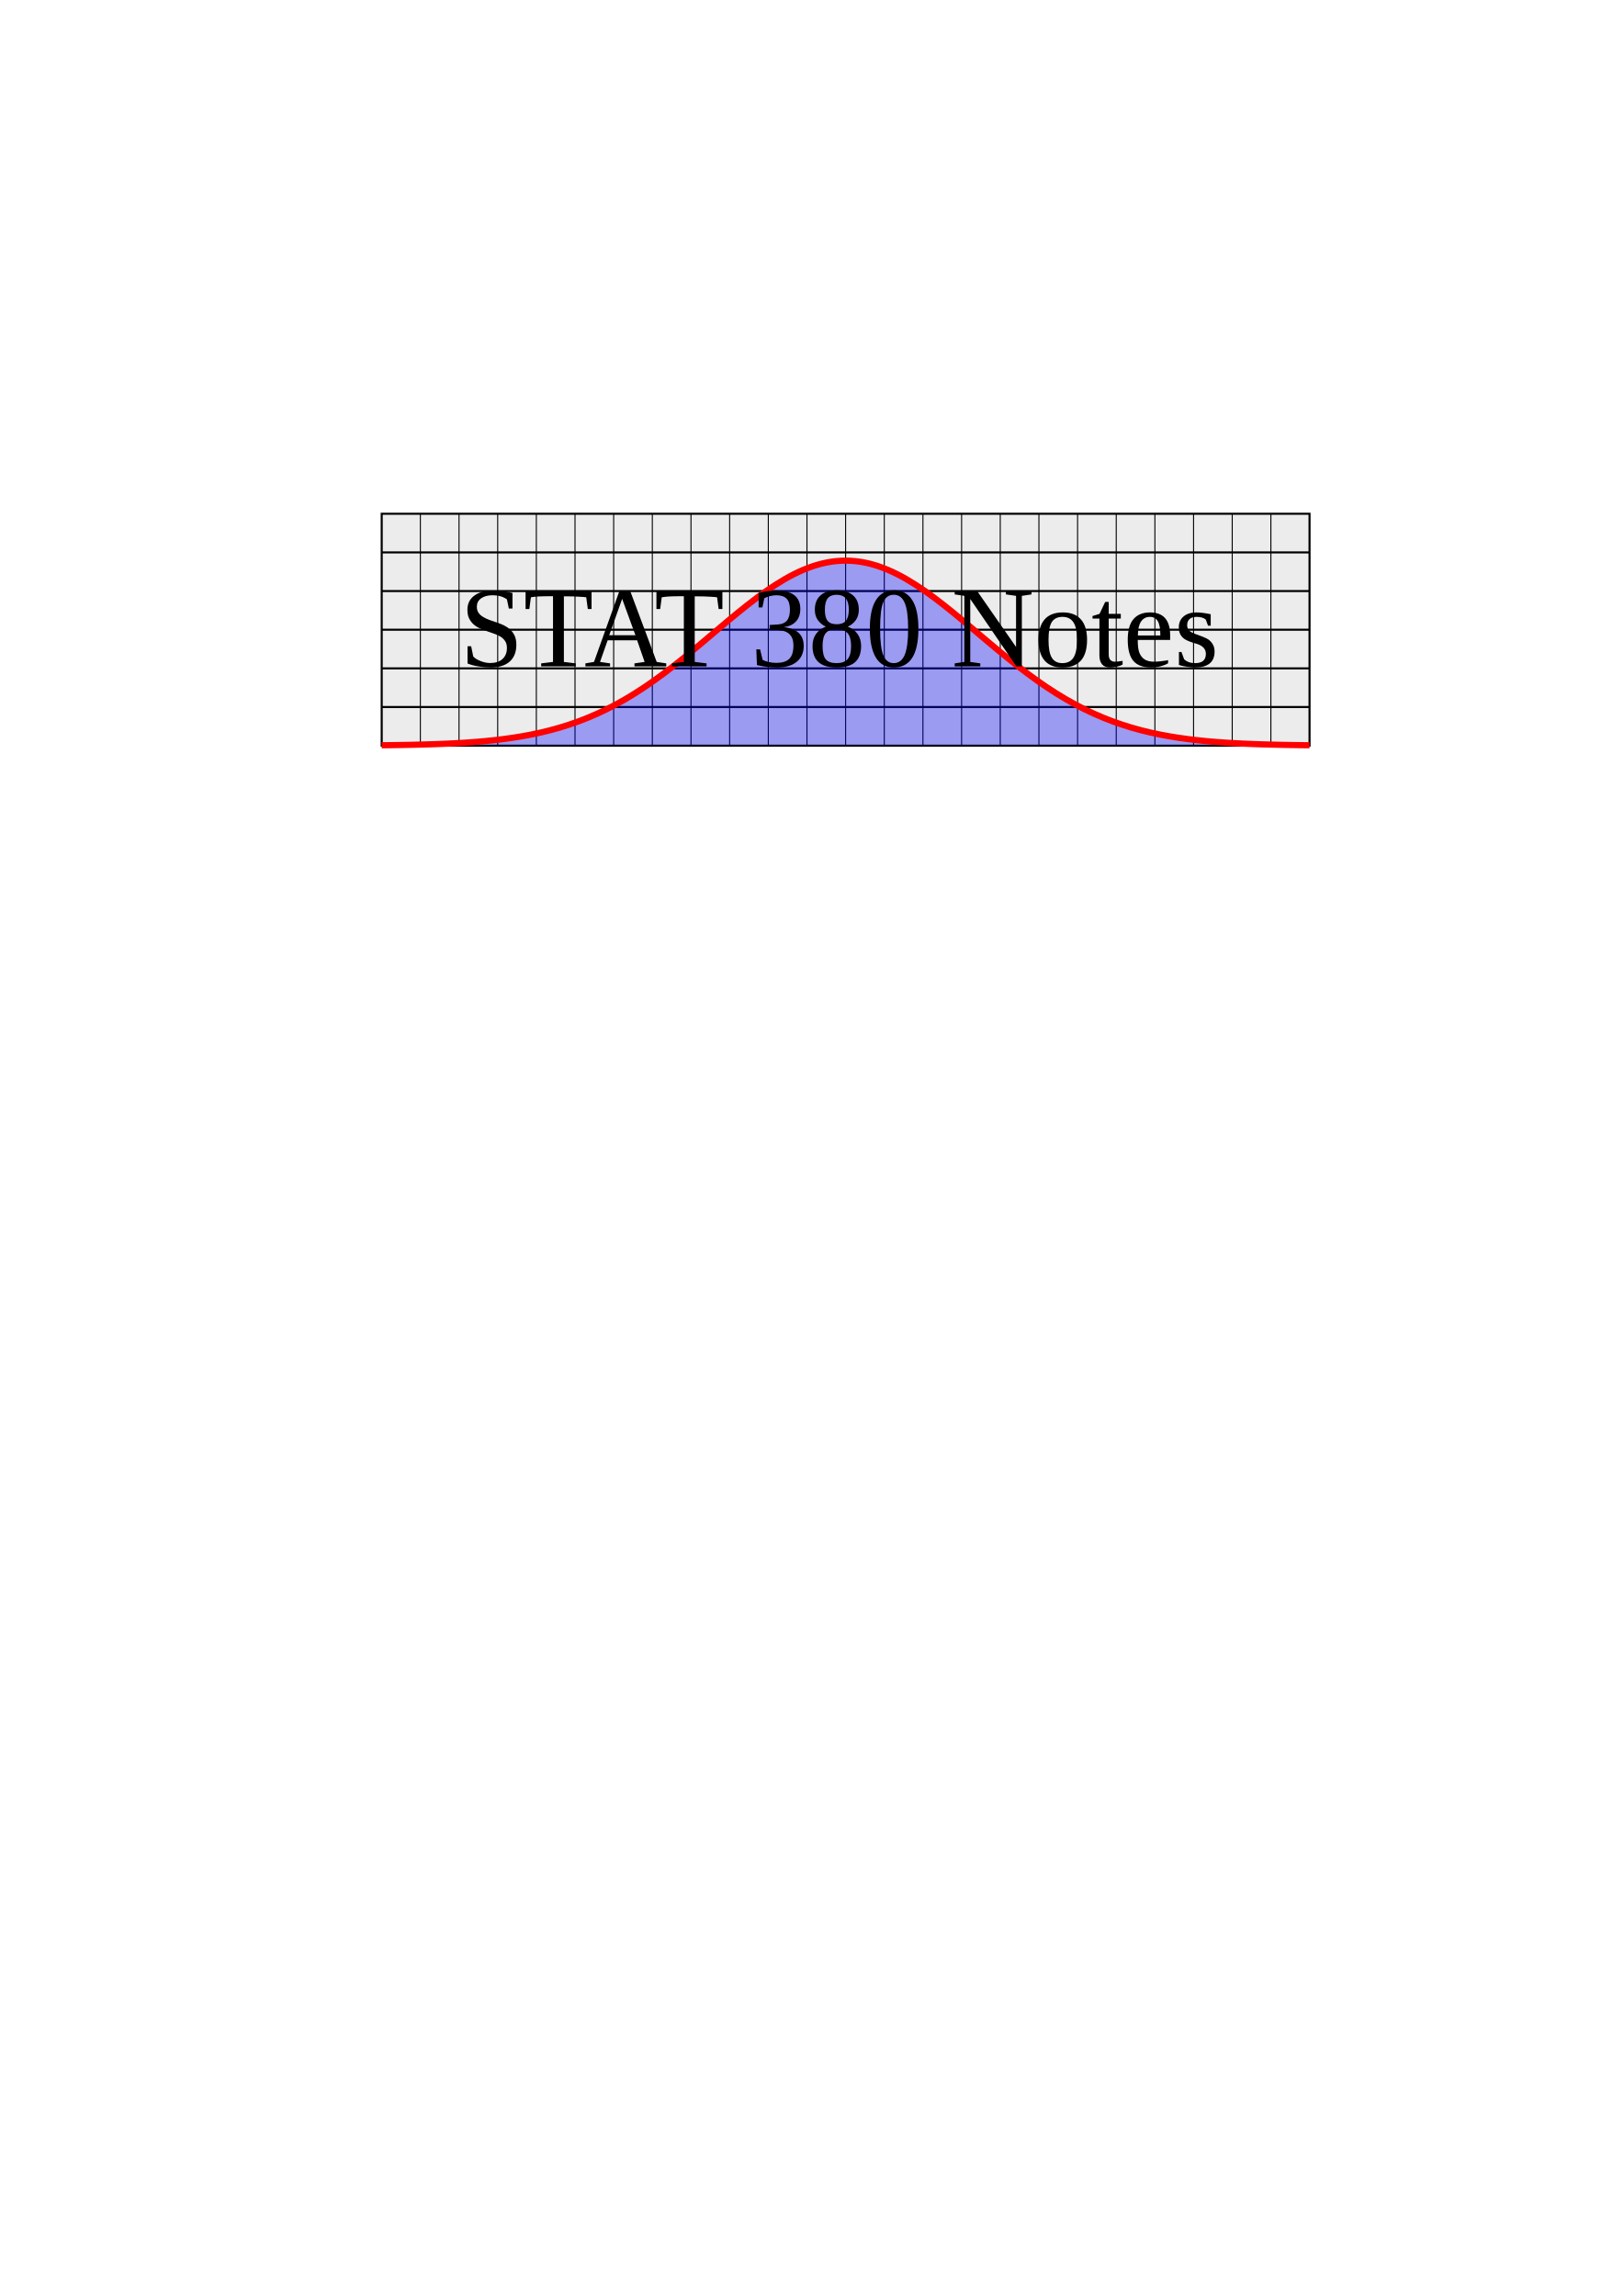
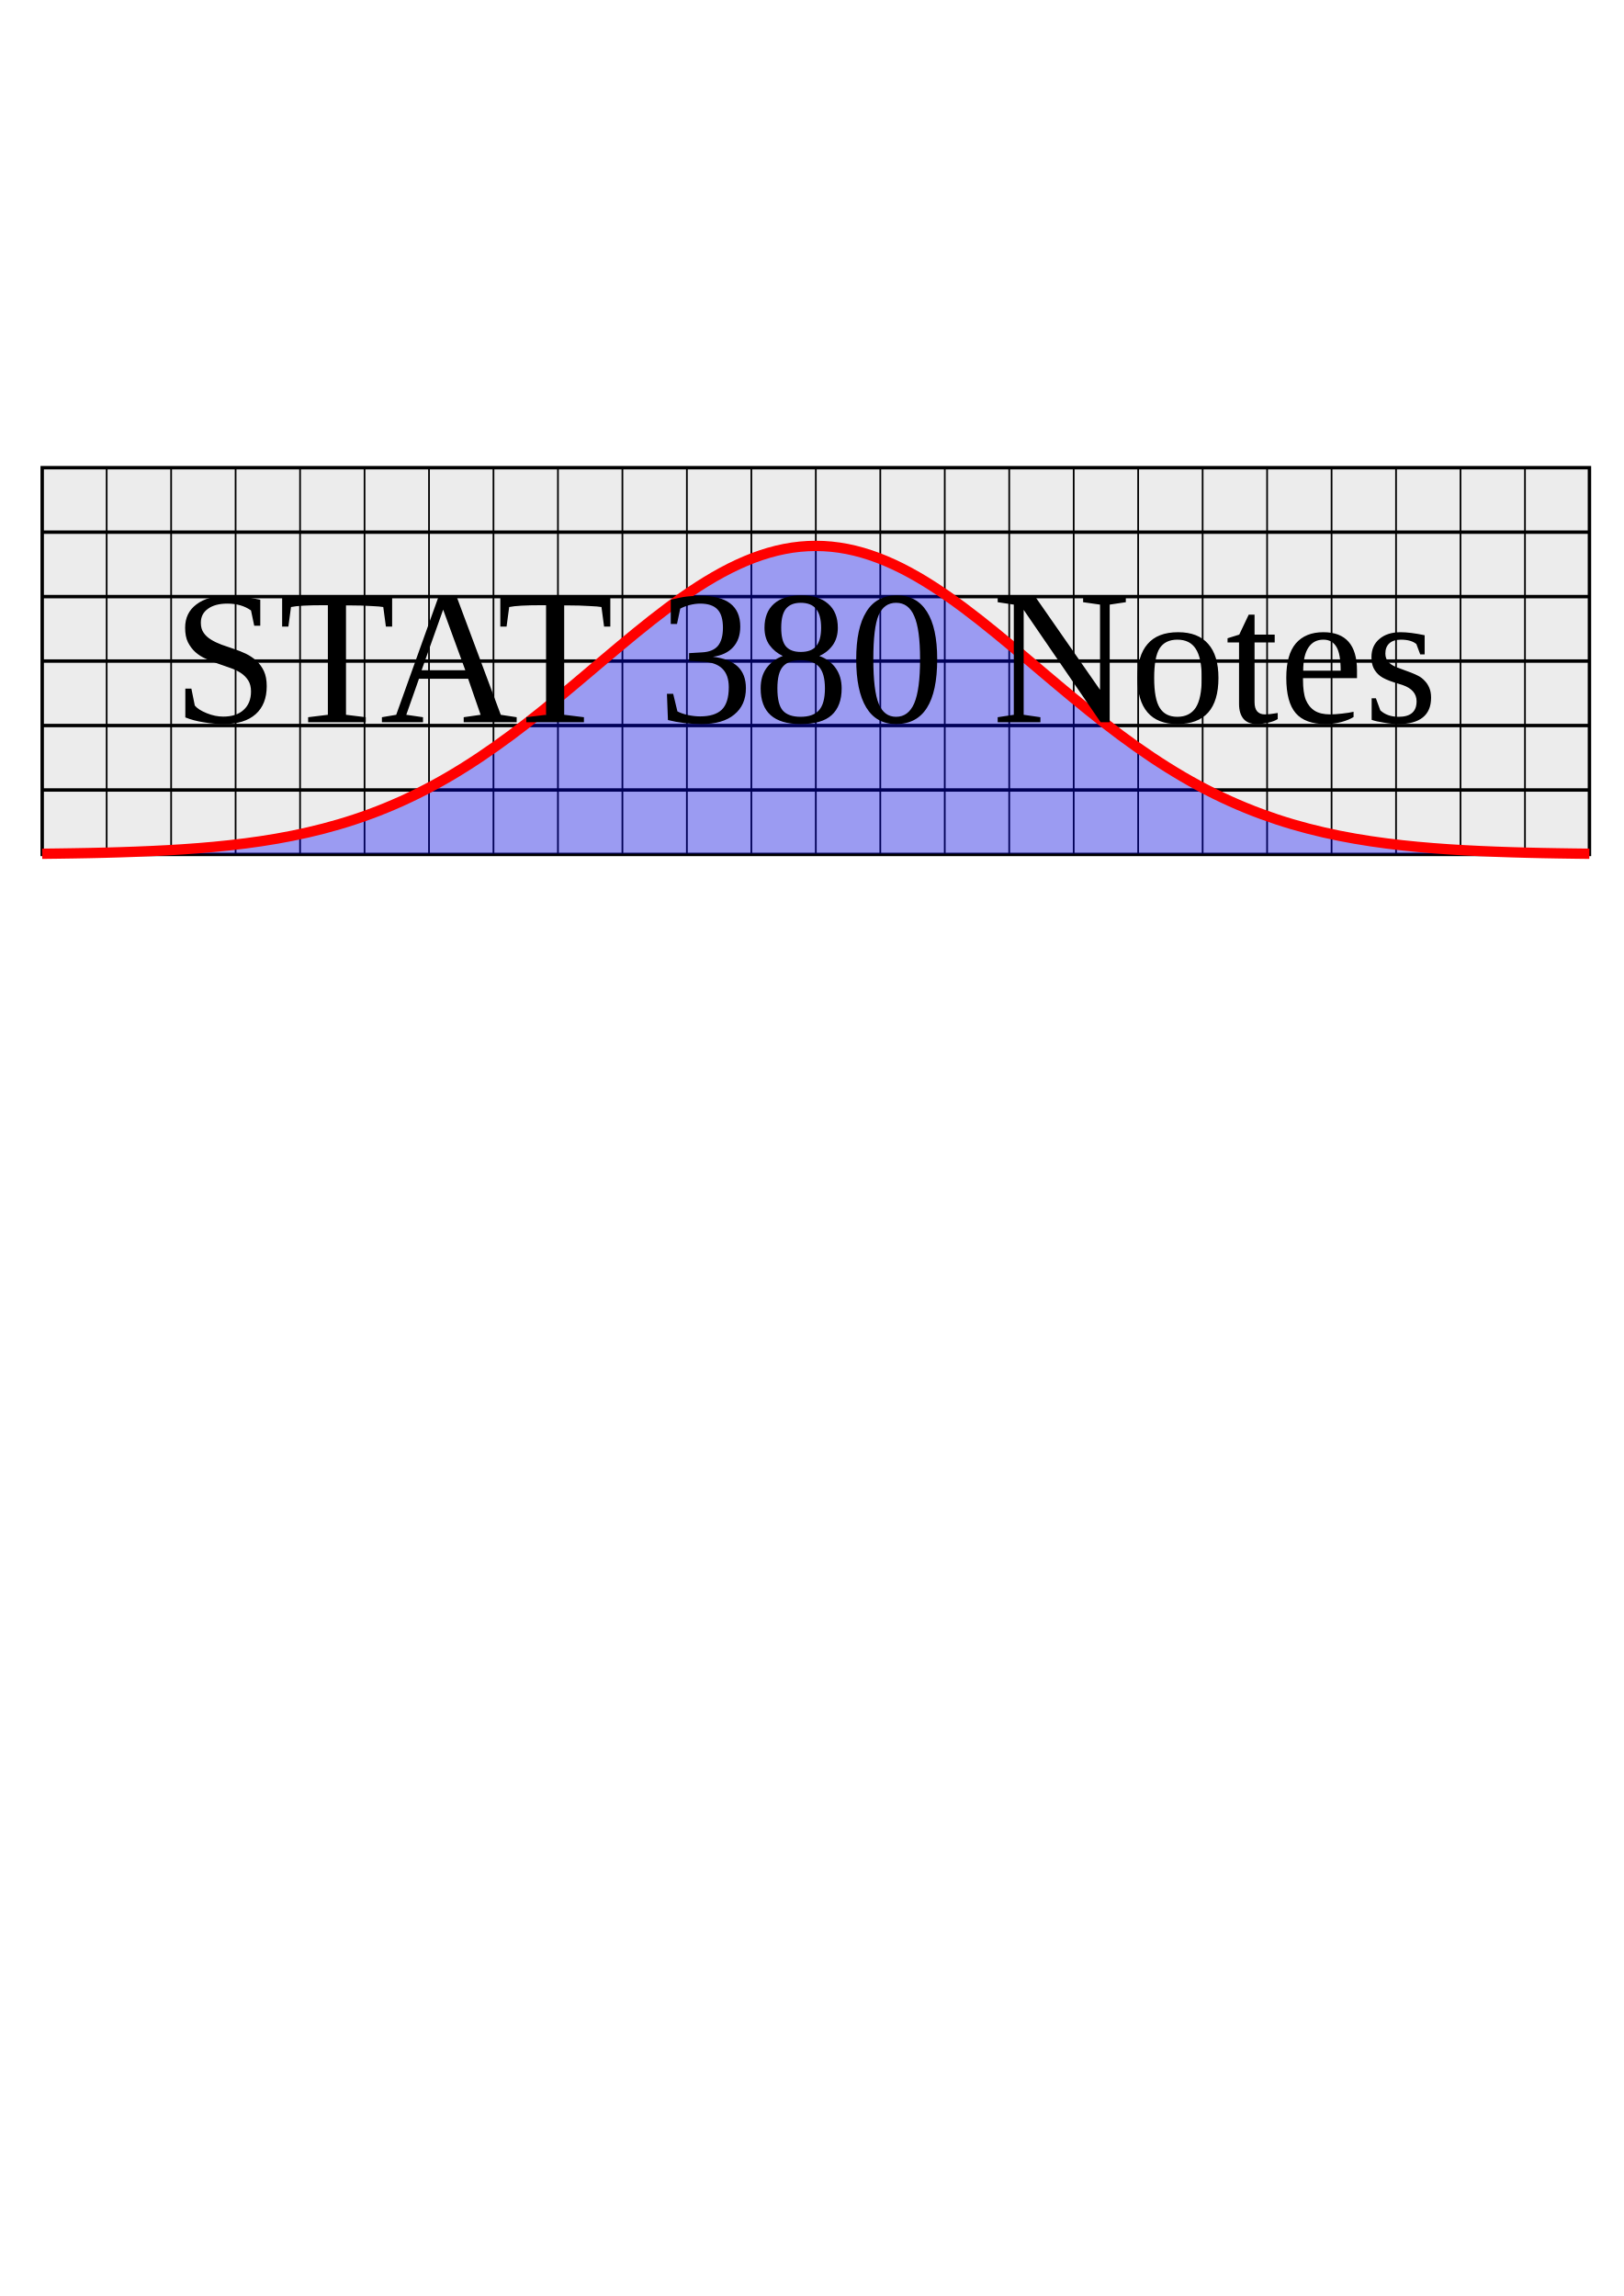
<svg xmlns="http://www.w3.org/2000/svg" width="210mm" height="297mm" viewBox="0 0 210 297" version="1.1" id="svg8">
  <defs id="defs2">
    <rect x="47.297" y="68.032" width="120" height="29.948" id="rect2158" />
  </defs>
  <g id="layer4" />
  <g id="layer1" style="display:inline">
    <text xml:space="preserve" id="text2156" style="font-style:normal;font-weight:normal;font-size:10.583px;line-height:1.25;font-family:sans-serif;white-space:pre;shape-inside:url(#rect2158);fill:#000000;fill-opacity:1;stroke:none;" />
-     <g id="g938">
+     <g id="g938" transform="matrix(1.667597,0,0,1.667597,-76.8676,-50.32434)">
      <rect style="fill:#ececec;fill-opacity:1;stroke:none;stroke-width:0.8" id="rect2330" width="120" height="30" x="49.368" y="66.457" />
      <g id="g2246" transform="translate(2.070201,-1.575141)">
        <g transform="translate(47.29746,68.03176)" id="g1849" style="fill:none">
          <g id="g1795" style="fill:none">
            <path style="fill:none;stroke:#000000;stroke-width:0.132" d="M 20,0 V 30" id="path1785" />
            <path style="fill:none;stroke:#000000;stroke-width:0.132" d="M 40,0 V 30" id="path1787" />
            <path style="fill:none;stroke:#000000;stroke-width:0.132" d="M 60,0 V 30" id="path1789" />
            <path style="fill:none;stroke:#000000;stroke-width:0.132" d="M 80,0 V 30" id="path1791" />
            <path style="fill:none;stroke:#000000;stroke-width:0.132" d="M 100,0 V 30" id="path1793" />
          </g>
          <g id="g1807" style="fill:none">
            <path style="fill:none;stroke:#000000;stroke-width:0.265" d="M 0,5 H 120" id="path1797" />
            <path style="fill:none;stroke:#000000;stroke-width:0.265" d="M 0,10 H 120" id="path1799" />
            <path style="fill:none;stroke:#000000;stroke-width:0.265" d="M 0,15 H 120" id="path1801" />
            <path style="fill:none;stroke:#000000;stroke-width:0.265" d="M 0,20 H 120" id="path1803" />
            <path style="fill:none;stroke:#000000;stroke-width:0.265" d="M 0,25 H 120" id="path1805" />
          </g>
          <g id="g1845" style="fill:none">
            <path style="fill:none;stroke:#000000;stroke-width:0.132" d="M 5,0 V 30" id="path1809" />
            <path style="fill:none;stroke:#000000;stroke-width:0.132" d="M 10,0 V 30" id="path1811" />
            <path style="fill:none;stroke:#000000;stroke-width:0.132" d="M 15,0 V 30" id="path1813" />
            <path style="fill:none;stroke:#000000;stroke-width:0.132" d="M 25,0 V 30" id="path1815" />
            <path style="fill:none;stroke:#000000;stroke-width:0.132" d="M 30,0 V 30" id="path1817" />
            <path style="fill:none;stroke:#000000;stroke-width:0.132" d="M 35,0 V 30" id="path1819" />
            <path style="fill:none;stroke:#000000;stroke-width:0.132" d="M 45,0 V 30" id="path1821" />
            <path style="fill:none;stroke:#000000;stroke-width:0.132" d="M 50,0 V 30" id="path1823" />
            <path style="fill:none;stroke:#000000;stroke-width:0.132" d="M 55,0 V 30" id="path1825" />
            <path style="fill:none;stroke:#000000;stroke-width:0.132" d="M 65,0 V 30" id="path1827" />
            <path style="fill:none;stroke:#000000;stroke-width:0.132" d="M 70,0 V 30" id="path1829" />
            <path style="fill:none;stroke:#000000;stroke-width:0.132" d="M 75,0 V 30" id="path1831" />
            <path style="fill:none;stroke:#000000;stroke-width:0.132" d="M 85,0 V 30" id="path1833" />
            <path style="fill:none;stroke:#000000;stroke-width:0.132" d="M 90,0 V 30" id="path1835" />
            <path style="fill:none;stroke:#000000;stroke-width:0.132" d="M 95,0 V 30" id="path1837" />
            <path style="fill:none;stroke:#000000;stroke-width:0.132" d="M 105,0 V 30" id="path1839" />
            <path style="fill:none;stroke:#000000;stroke-width:0.132" d="M 110,0 V 30" id="path1841" />
            <path style="fill:none;stroke:#000000;stroke-width:0.132" d="M 115,0 V 30" id="path1843" />
          </g>
          <rect x="0" y="0" width="120" height="30" style="fill:none;stroke:#000000;stroke-width:0.265" id="rect1847" />
        </g>
        <path style="fill:#0000ff;fill-opacity:0.343;stroke:#ff0000;stroke-width:0.8" d="m 47.297,97.979 c 0.404,-0.004 0.808,-0.009 1.212,-0.015 0.404,-0.005 0.808,-0.011 1.212,-0.018 0.404,-0.007 0.808,-0.014 1.212,-0.022 0.404,-0.008 0.808,-0.018 1.212,-0.028 0.404,-0.01 0.808,-0.022 1.212,-0.034 0.404,-0.013 0.808,-0.026 1.212,-0.042 0.404,-0.015 0.808,-0.032 1.212,-0.051 0.404,-0.019 0.808,-0.039 1.212,-0.061 0.404,-0.022 0.808,-0.047 1.212,-0.073 0.404,-0.027 0.808,-0.056 1.212,-0.088 0.404,-0.032 0.808,-0.067 1.212,-0.104 0.404,-0.038 0.808,-0.079 1.212,-0.123 0.404,-0.044 0.808,-0.093 1.212,-0.145 0.404,-0.052 0.808,-0.108 1.212,-0.169 0.404,-0.061 0.808,-0.126 1.212,-0.196 0.404,-0.07 0.808,-0.145 1.212,-0.226 0.404,-0.081 0.808,-0.167 1.212,-0.26 0.404,-0.092 0.808,-0.191 1.212,-0.296 0.404,-0.105 0.808,-0.217 1.212,-0.336 0.404,-0.119 0.808,-0.245 1.212,-0.379 0.404,-0.134 0.808,-0.275 1.212,-0.424 0.404,-0.149 0.808,-0.307 1.212,-0.472 0.404,-0.166 0.808,-0.34 1.212,-0.522 0.404,-0.183 0.808,-0.374 1.212,-0.574 0.404,-0.2 0.808,-0.409 1.212,-0.627 0.404,-0.218 0.808,-0.445 1.212,-0.68 0.404,-0.236 0.808,-0.48 1.212,-0.734 0.404,-0.253 0.808,-0.515 1.212,-0.785 0.404,-0.27 0.808,-0.548 1.212,-0.834 0.404,-0.286 0.808,-0.58 1.212,-0.88 0.404,-0.301 0.808,-0.608 1.212,-0.922 0.404,-0.314 0.808,-0.633 1.212,-0.958 0.404,-0.325 0.808,-0.654 1.212,-0.988 0.404,-0.333 0.808,-0.67 1.212,-1.009 0.404,-0.339 0.808,-0.68 1.212,-1.022 0.404,-0.342 0.808,-0.685 1.212,-1.026 0.404,-0.342 0.808,-0.682 1.212,-1.019 0.404,-0.337 0.808,-0.672 1.212,-1.001 0.404,-0.33 0.808,-0.654 1.212,-0.972 0.404,-0.318 0.808,-0.629 1.212,-0.931 0.404,-0.302 0.808,-0.596 1.212,-0.879 0.404,-0.283 0.808,-0.555 1.212,-0.815 0.404,-0.26 0.808,-0.507 1.212,-0.741 0.404,-0.233 0.808,-0.452 1.212,-0.656 0.404,-0.203 0.808,-0.391 1.212,-0.562 0.404,-0.171 0.808,-0.324 1.212,-0.46 0.404,-0.135 0.808,-0.253 1.212,-0.351 0.404,-0.098 0.808,-0.177 1.212,-0.237 0.404,-0.059 0.808,-0.099 1.212,-0.119 0.404,-0.02 0.808,-0.02 1.213,0 0.404,0.02 0.808,0.06 1.212,0.119 0.404,0.059 0.808,0.139 1.212,0.237 0.404,0.098 0.808,0.215 1.212,0.351 0.404,0.135 0.808,0.289 1.212,0.46 0.404,0.171 0.808,0.358 1.212,0.562 0.404,0.203 0.808,0.423 1.212,0.656 0.404,0.233 0.808,0.481 1.212,0.741 0.404,0.26 0.808,0.532 1.212,0.815 0.405,0.283 0.809,0.577 1.213,0.879 0.404,0.302 0.808,0.614 1.212,0.931 0.404,0.318 0.808,0.643 1.212,0.972 0.404,0.33 0.808,0.664 1.212,1.001 0.404,0.337 0.808,0.678 1.212,1.019 0.404,0.341 0.808,0.684 1.212,1.026 0.404,0.342 0.808,0.683 1.212,1.022 0.404,0.339 0.808,0.676 1.212,1.009 0.404,0.333 0.809,0.663 1.213,0.988 0.404,0.325 0.808,0.644 1.212,0.958 0.404,0.314 0.808,0.621 1.212,0.922 0.404,0.301 0.808,0.594 1.212,0.88 0.404,0.286 0.808,0.564 1.212,0.834 0.404,0.27 0.808,0.532 1.212,0.785 0.404,0.253 0.808,0.498 1.212,0.734 0.404,0.236 0.808,0.463 1.212,0.68 0.404,0.218 0.809,0.427 1.213,0.627 0.404,0.2 0.808,0.392 1.212,0.574 0.404,0.183 0.808,0.357 1.212,0.522 0.404,0.166 0.808,0.323 1.212,0.472 0.404,0.149 0.808,0.29 1.212,0.424 0.404,0.134 0.808,0.26 1.212,0.379 0.404,0.119 0.808,0.231 1.212,0.336 0.404,0.105 0.808,0.204 1.212,0.296 0.404,0.092 0.808,0.179 1.213,0.26 0.404,0.081 0.808,0.156 1.212,0.226 0.404,0.07 0.808,0.135 1.212,0.196 0.404,0.061 0.808,0.117 1.212,0.169 0.404,0.052 0.808,0.1 1.212,0.145 0.404,0.044 0.808,0.085 1.212,0.123 0.404,0.038 0.808,0.072 1.212,0.104 0.404,0.032 0.808,0.061 1.212,0.088 0.404,0.027 0.808,0.051 1.212,0.073 0.405,0.022 0.809,0.043 1.213,0.061 0.404,0.018 0.808,0.035 1.212,0.051 0.404,0.015 0.808,0.029 1.212,0.042 0.404,0.013 0.808,0.024 1.212,0.034 0.404,0.01 0.808,0.019 1.212,0.028 0.404,0.008 0.808,0.016 1.212,0.022 0.404,0.007 0.808,0.013 1.212,0.018 0.404,0.005 0.808,0.01 1.212,0.015" title="1/(sqrt(2*pi))*exp(-(pow(x,2))/(2))" id="path2097" />
        <text xml:space="preserve" style="font-style:normal;font-weight:normal;font-size:14.817px;line-height:1.25;font-family:sans-serif;fill:#000000;fill-opacity:1;stroke:none;stroke-width:0.265" x="57.399" y="87.779" id="text2170">
          <tspan id="tspan2168" x="57.399" y="87.779" style="font-style:normal;font-variant:normal;font-weight:normal;font-stretch:normal;font-size:14.817px;font-family:'Times New Roman';-inkscape-font-specification:'Times New Roman, ';stroke-width:0.265">STAT 380 Notes</tspan>
        </text>
        <rect style="fill:none;fill-opacity:0.343;stroke:none;stroke-width:0.8" id="rect2286" width="120" height="30" x="47.297" y="68.032" />
      </g>
    </g>
  </g>
</svg>
